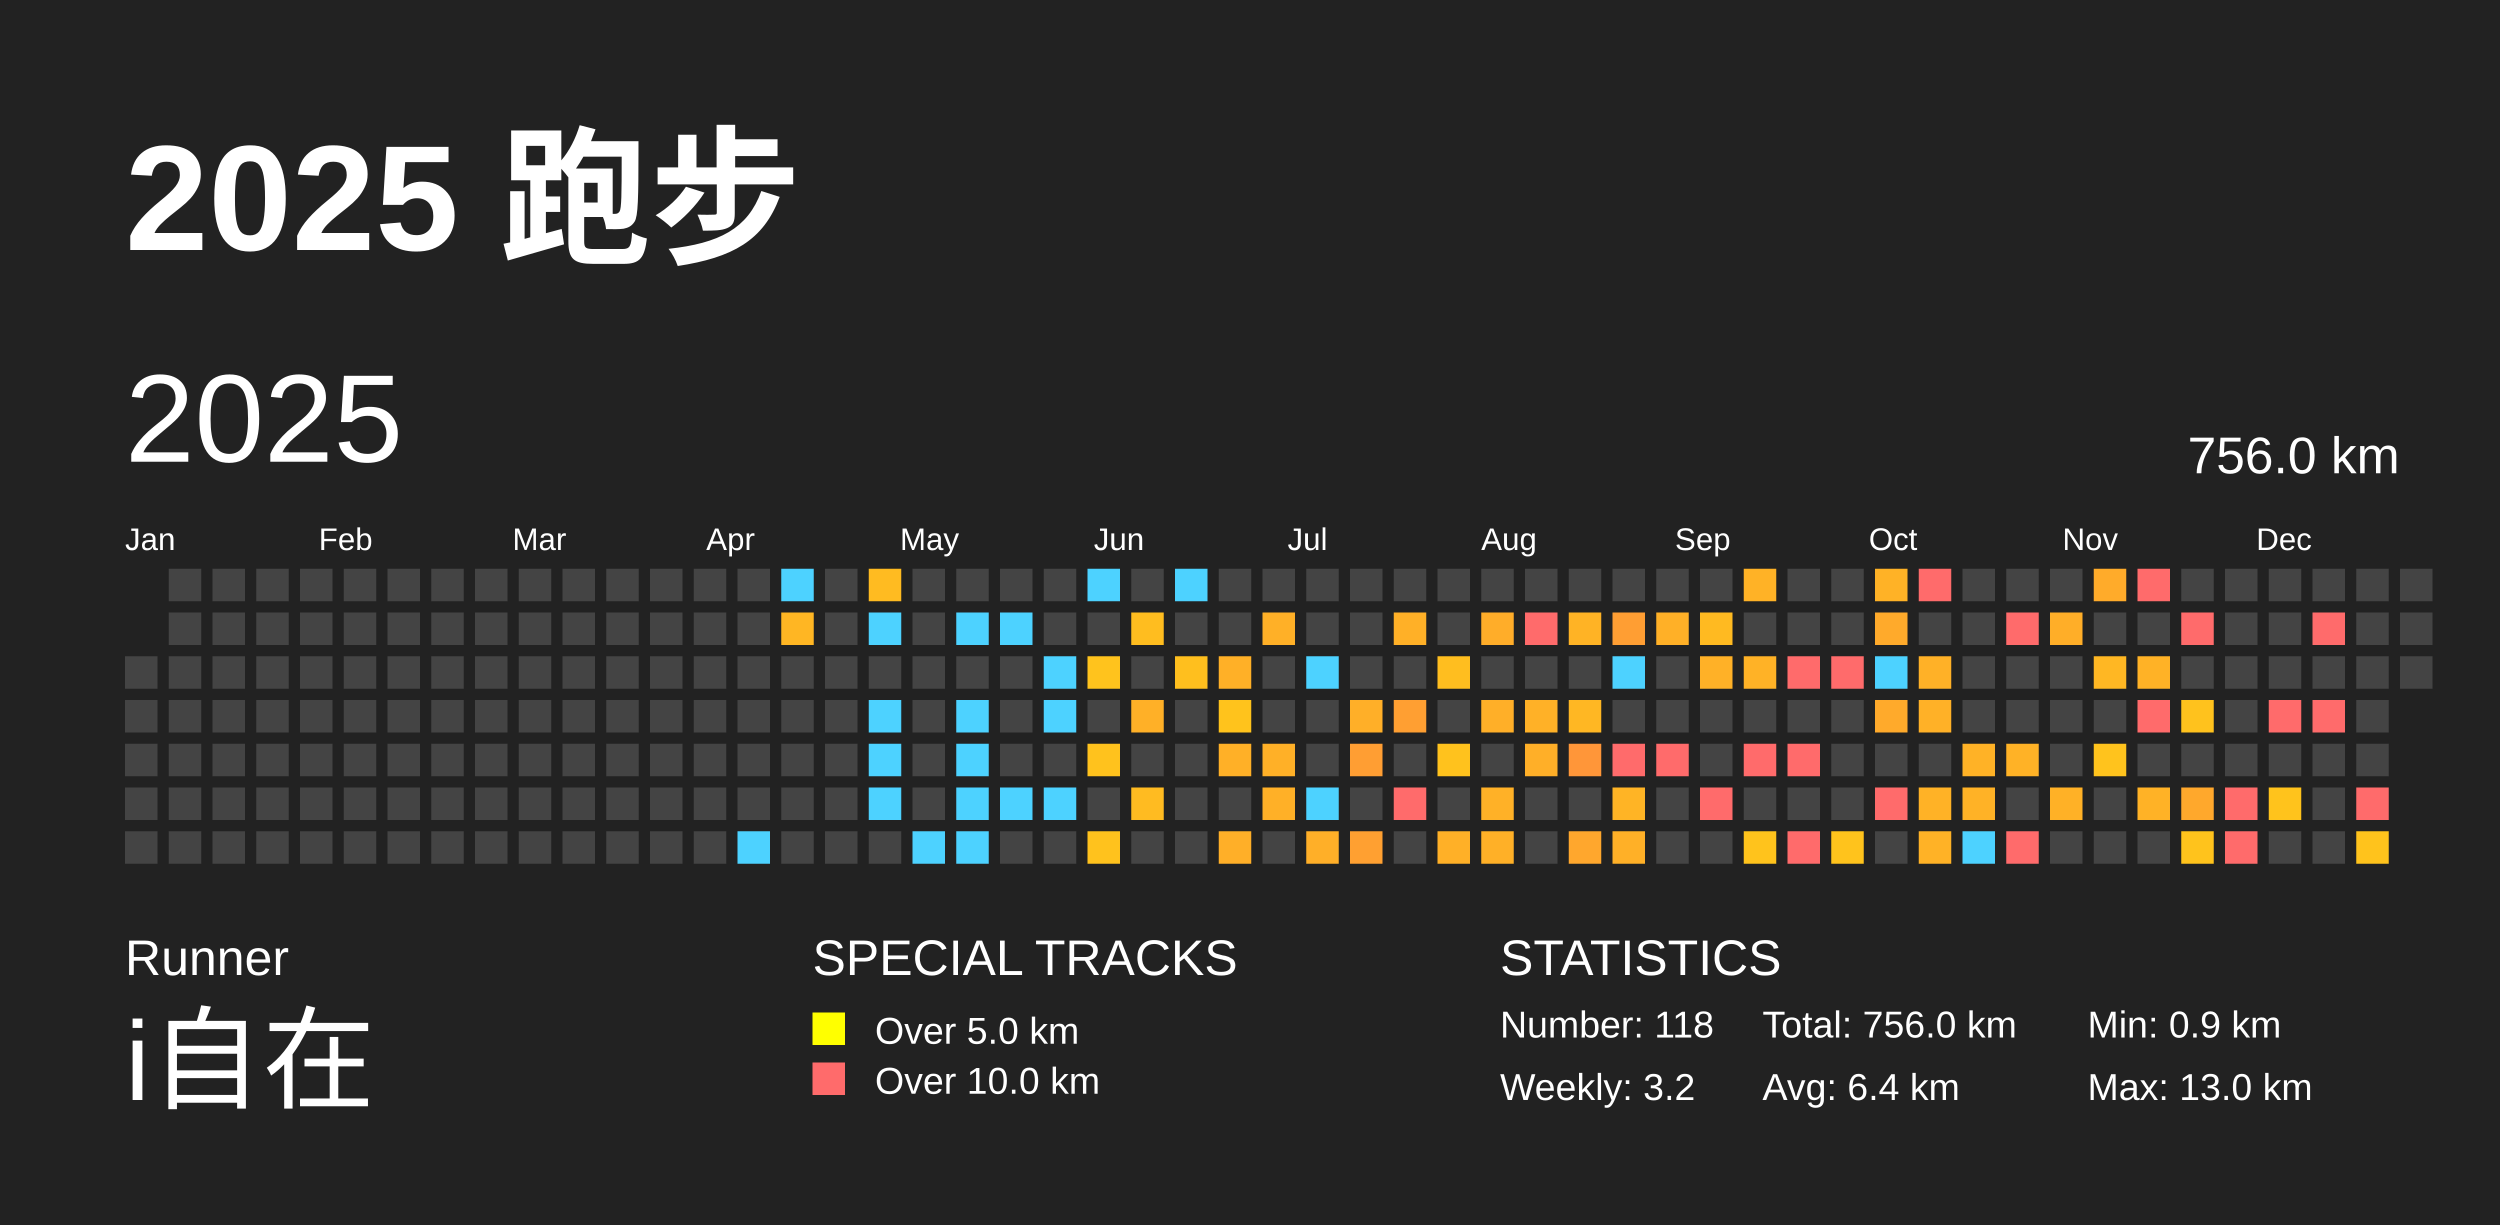
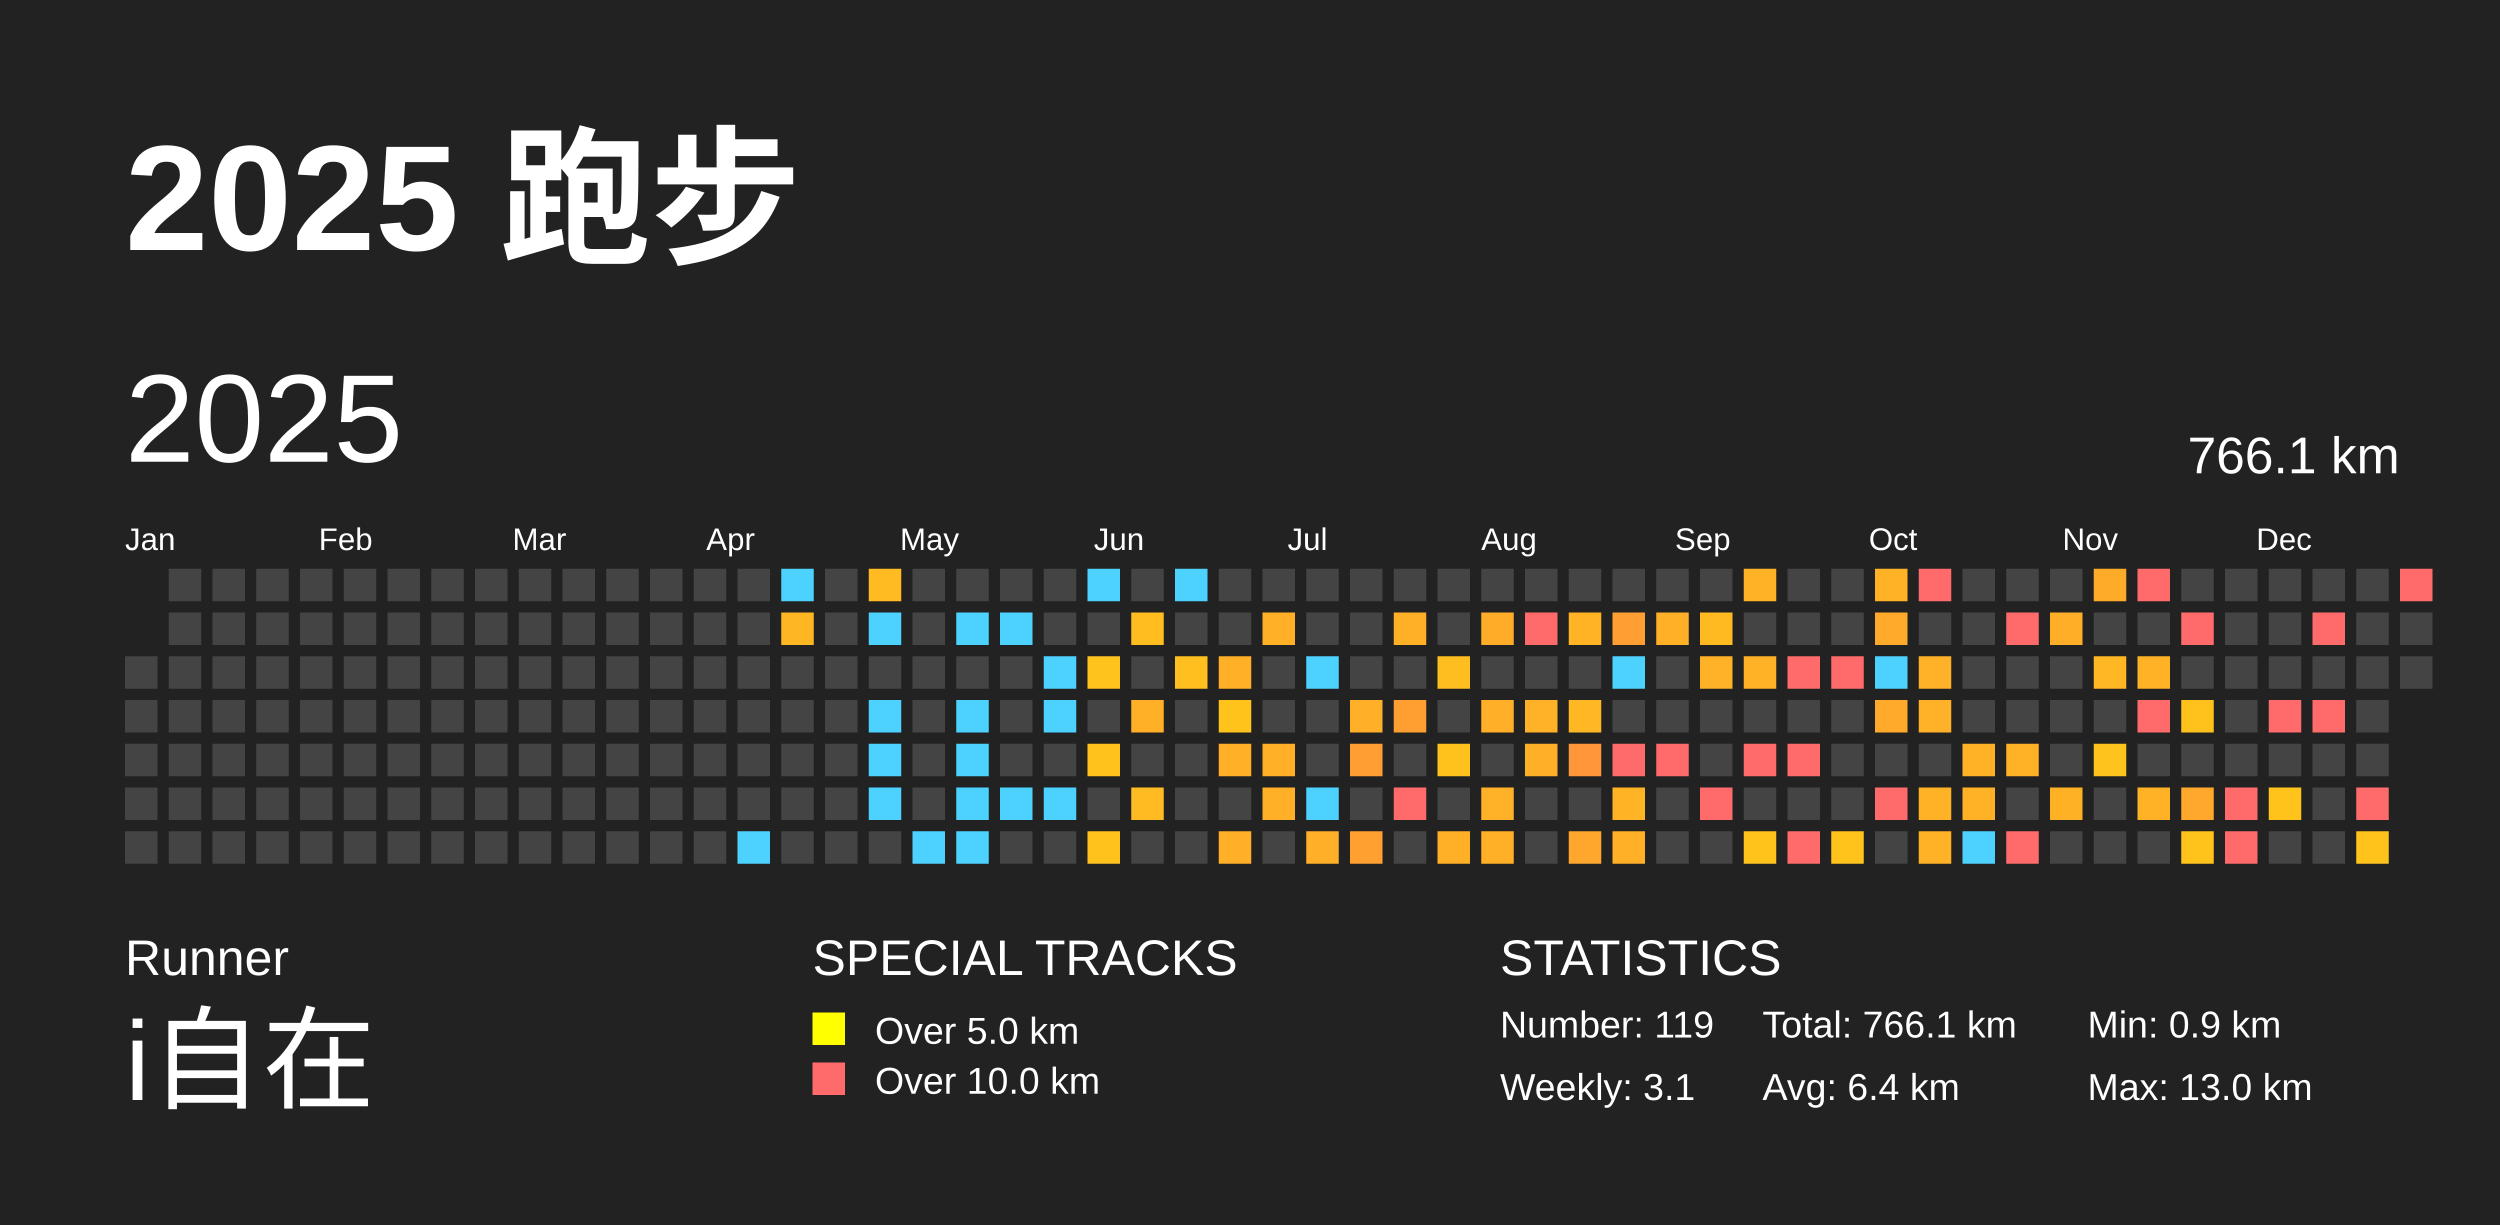
<svg xmlns="http://www.w3.org/2000/svg" baseProfile="full" height="98mm" version="1.1" viewBox="0,0,200,98" width="200mm">
  <defs />
  <rect fill="#222222" height="98" width="200" x="0" y="0" />
  <text fill="#FFFFFF" style="font-size:12px; font-family:Arial; font-weight:bold;" x="10" y="20">2025 跑步</text>
  <text fill="#FFFFFF" style="font-size:4px; font-family:Arial" x="10" y="78">Runner</text>
  <text fill="#FFFFFF" style="font-size:9px; font-family:Arial" x="10" y="88">i自在</text>
  <text fill="#FFFFFF" style="font-size:4px; font-family:Arial" x="65" y="78">SPECIAL TRACKS</text>
  <rect fill="#FFFF00" height="2.6" width="2.6" x="65" y="81" />
  <text fill="#FFFFFF" style="font-size:3px; font-family:Arial" x="70" y="83.5">Over 5.0 km</text>
  <rect fill="#FF6B6B" height="2.6" width="2.6" x="65" y="85" />
  <text fill="#FFFFFF" style="font-size:3px; font-family:Arial" x="70" y="87.5">Over 10.0 km</text>
  <text fill="#FFFFFF" style="font-size:4px; font-family:Arial" x="120" y="78">STATISTICS</text>
-   <text fill="#FFFFFF" style="font-size:3px; font-family:Arial" x="120" y="83">Number: 118</text>
-   <text fill="#FFFFFF" style="font-size:3px; font-family:Arial" x="120" y="88">Weekly: 3.2</text>
-   <text fill="#FFFFFF" style="font-size:3px; font-family:Arial" x="141" y="83">Total: 756.0 km</text>
+   <text fill="#FFFFFF" style="font-size:3px; font-family:Arial" x="120" y="83">Number: 119</text>
+   <text fill="#FFFFFF" style="font-size:3px; font-family:Arial" x="120" y="88">Weekly: 3.1</text>
+   <text fill="#FFFFFF" style="font-size:3px; font-family:Arial" x="141" y="83">Total: 766.1 km</text>
  <text fill="#FFFFFF" style="font-size:3px; font-family:Arial" x="141" y="88">Avg: 6.4 km</text>
  <text fill="#FFFFFF" style="font-size:3px; font-family:Arial" x="167" y="83">Min: 0.9 km</text>
  <text fill="#FFFFFF" style="font-size:3px; font-family:Arial" x="167" y="88">Max: 13.0 km</text>
  <text dominant-baseline="hanging" fill="#FFFFFF" style="font-size:10.0px; font-family:Arial;" x="10" y="30">2025</text>
-   <text dominant-baseline="hanging" fill="#FFFFFF" style="font-size:4.125px; font-family:Arial;" x="175" y="35">756.0 km</text>
+   <text dominant-baseline="hanging" fill="#FFFFFF" style="font-size:4.125px; font-family:Arial;" x="175" y="35">766.1 km</text>
  <text fill="#FFFFFF" style="font-size:2.5px; font-family:Arial" x="10.0" y="44">Jan</text>
  <text fill="#FFFFFF" style="font-size:2.5px; font-family:Arial" x="25.5" y="44">Feb</text>
  <text fill="#FFFFFF" style="font-size:2.5px; font-family:Arial" x="41.0" y="44">Mar</text>
  <text fill="#FFFFFF" style="font-size:2.5px; font-family:Arial" x="56.5" y="44">Apr</text>
  <text fill="#FFFFFF" style="font-size:2.5px; font-family:Arial" x="72.0" y="44">May</text>
  <text fill="#FFFFFF" style="font-size:2.5px; font-family:Arial" x="87.5" y="44">Jun</text>
  <text fill="#FFFFFF" style="font-size:2.5px; font-family:Arial" x="103.0" y="44">Jul</text>
  <text fill="#FFFFFF" style="font-size:2.5px; font-family:Arial" x="118.5" y="44">Aug</text>
  <text fill="#FFFFFF" style="font-size:2.5px; font-family:Arial" x="134.0" y="44">Sep</text>
  <text fill="#FFFFFF" style="font-size:2.5px; font-family:Arial" x="149.5" y="44">Oct</text>
  <text fill="#FFFFFF" style="font-size:2.5px; font-family:Arial" x="165.0" y="44">Nov</text>
  <text fill="#FFFFFF" style="font-size:2.5px; font-family:Arial" x="180.5" y="44">Dec</text>
  <rect fill="#444444" height="2.6" width="2.6" x="10.0" y="52.5" />
  <rect fill="#444444" height="2.6" width="2.6" x="10.0" y="56.0" />
  <rect fill="#444444" height="2.6" width="2.6" x="10.0" y="59.5" />
  <rect fill="#444444" height="2.6" width="2.6" x="10.0" y="63.0" />
  <rect fill="#444444" height="2.6" width="2.6" x="10.0" y="66.5" />
  <rect fill="#444444" height="2.6" width="2.6" x="13.5" y="45.5" />
  <rect fill="#444444" height="2.6" width="2.6" x="13.5" y="49.0" />
  <rect fill="#444444" height="2.6" width="2.6" x="13.5" y="52.5" />
  <rect fill="#444444" height="2.6" width="2.6" x="13.5" y="56.0" />
  <rect fill="#444444" height="2.6" width="2.6" x="13.5" y="59.5" />
  <rect fill="#444444" height="2.6" width="2.6" x="13.5" y="63.0" />
  <rect fill="#444444" height="2.6" width="2.6" x="13.5" y="66.5" />
  <rect fill="#444444" height="2.6" width="2.6" x="17.0" y="45.5" />
  <rect fill="#444444" height="2.6" width="2.6" x="17.0" y="49.0" />
  <rect fill="#444444" height="2.6" width="2.6" x="17.0" y="52.5" />
  <rect fill="#444444" height="2.6" width="2.6" x="17.0" y="56.0" />
  <rect fill="#444444" height="2.6" width="2.6" x="17.0" y="59.5" />
  <rect fill="#444444" height="2.6" width="2.6" x="17.0" y="63.0" />
  <rect fill="#444444" height="2.6" width="2.6" x="17.0" y="66.5" />
  <rect fill="#444444" height="2.6" width="2.6" x="20.5" y="45.5" />
  <rect fill="#444444" height="2.6" width="2.6" x="20.5" y="49.0" />
  <rect fill="#444444" height="2.6" width="2.6" x="20.5" y="52.5" />
  <rect fill="#444444" height="2.6" width="2.6" x="20.5" y="56.0" />
  <rect fill="#444444" height="2.6" width="2.6" x="20.5" y="59.5" />
  <rect fill="#444444" height="2.6" width="2.6" x="20.5" y="63.0" />
  <rect fill="#444444" height="2.6" width="2.6" x="20.5" y="66.5" />
  <rect fill="#444444" height="2.6" width="2.6" x="24.0" y="45.5" />
  <rect fill="#444444" height="2.6" width="2.6" x="24.0" y="49.0" />
  <rect fill="#444444" height="2.6" width="2.6" x="24.0" y="52.5" />
  <rect fill="#444444" height="2.6" width="2.6" x="24.0" y="56.0" />
  <rect fill="#444444" height="2.6" width="2.6" x="24.0" y="59.5" />
  <rect fill="#444444" height="2.6" width="2.6" x="24.0" y="63.0" />
  <rect fill="#444444" height="2.6" width="2.6" x="24.0" y="66.5" />
  <rect fill="#444444" height="2.6" width="2.6" x="27.5" y="45.5" />
  <rect fill="#444444" height="2.6" width="2.6" x="27.5" y="49.0" />
  <rect fill="#444444" height="2.6" width="2.6" x="27.5" y="52.5" />
  <rect fill="#444444" height="2.6" width="2.6" x="27.5" y="56.0" />
  <rect fill="#444444" height="2.6" width="2.6" x="27.5" y="59.5" />
  <rect fill="#444444" height="2.6" width="2.6" x="27.5" y="63.0" />
  <rect fill="#444444" height="2.6" width="2.6" x="27.5" y="66.5" />
  <rect fill="#444444" height="2.6" width="2.6" x="31.0" y="45.5" />
  <rect fill="#444444" height="2.6" width="2.6" x="31.0" y="49.0" />
  <rect fill="#444444" height="2.6" width="2.6" x="31.0" y="52.5" />
  <rect fill="#444444" height="2.6" width="2.6" x="31.0" y="56.0" />
  <rect fill="#444444" height="2.6" width="2.6" x="31.0" y="59.5" />
  <rect fill="#444444" height="2.6" width="2.6" x="31.0" y="63.0" />
  <rect fill="#444444" height="2.6" width="2.6" x="31.0" y="66.5" />
  <rect fill="#444444" height="2.6" width="2.6" x="34.5" y="45.5" />
  <rect fill="#444444" height="2.6" width="2.6" x="34.5" y="49.0" />
  <rect fill="#444444" height="2.6" width="2.6" x="34.5" y="52.5" />
  <rect fill="#444444" height="2.6" width="2.6" x="34.5" y="56.0" />
  <rect fill="#444444" height="2.6" width="2.6" x="34.5" y="59.5" />
  <rect fill="#444444" height="2.6" width="2.6" x="34.5" y="63.0" />
  <rect fill="#444444" height="2.6" width="2.6" x="34.5" y="66.5" />
  <rect fill="#444444" height="2.6" width="2.6" x="38.0" y="45.5" />
  <rect fill="#444444" height="2.6" width="2.6" x="38.0" y="49.0" />
  <rect fill="#444444" height="2.6" width="2.6" x="38.0" y="52.5" />
  <rect fill="#444444" height="2.6" width="2.6" x="38.0" y="56.0" />
  <rect fill="#444444" height="2.6" width="2.6" x="38.0" y="59.5" />
  <rect fill="#444444" height="2.6" width="2.6" x="38.0" y="63.0" />
  <rect fill="#444444" height="2.6" width="2.6" x="38.0" y="66.5" />
  <rect fill="#444444" height="2.6" width="2.6" x="41.5" y="45.5" />
  <rect fill="#444444" height="2.6" width="2.6" x="41.5" y="49.0" />
  <rect fill="#444444" height="2.6" width="2.6" x="41.5" y="52.5" />
  <rect fill="#444444" height="2.6" width="2.6" x="41.5" y="56.0" />
  <rect fill="#444444" height="2.6" width="2.6" x="41.5" y="59.5" />
  <rect fill="#444444" height="2.6" width="2.6" x="41.5" y="63.0" />
  <rect fill="#444444" height="2.6" width="2.6" x="41.5" y="66.5" />
  <rect fill="#444444" height="2.6" width="2.6" x="45.0" y="45.5" />
  <rect fill="#444444" height="2.6" width="2.6" x="45.0" y="49.0" />
  <rect fill="#444444" height="2.6" width="2.6" x="45.0" y="52.5" />
  <rect fill="#444444" height="2.6" width="2.6" x="45.0" y="56.0" />
  <rect fill="#444444" height="2.6" width="2.6" x="45.0" y="59.5" />
  <rect fill="#444444" height="2.6" width="2.6" x="45.0" y="63.0" />
  <rect fill="#444444" height="2.6" width="2.6" x="45.0" y="66.5" />
  <rect fill="#444444" height="2.6" width="2.6" x="48.5" y="45.5" />
  <rect fill="#444444" height="2.6" width="2.6" x="48.5" y="49.0" />
  <rect fill="#444444" height="2.6" width="2.6" x="48.5" y="52.5" />
  <rect fill="#444444" height="2.6" width="2.6" x="48.5" y="56.0" />
  <rect fill="#444444" height="2.6" width="2.6" x="48.5" y="59.5" />
  <rect fill="#444444" height="2.6" width="2.6" x="48.5" y="63.0" />
  <rect fill="#444444" height="2.6" width="2.6" x="48.5" y="66.5" />
  <rect fill="#444444" height="2.6" width="2.6" x="52.0" y="45.5" />
  <rect fill="#444444" height="2.6" width="2.6" x="52.0" y="49.0" />
  <rect fill="#444444" height="2.6" width="2.6" x="52.0" y="52.5" />
  <rect fill="#444444" height="2.6" width="2.6" x="52.0" y="56.0" />
  <rect fill="#444444" height="2.6" width="2.6" x="52.0" y="59.5" />
  <rect fill="#444444" height="2.6" width="2.6" x="52.0" y="63.0" />
  <rect fill="#444444" height="2.6" width="2.6" x="52.0" y="66.5" />
  <rect fill="#444444" height="2.6" width="2.6" x="55.5" y="45.5" />
  <rect fill="#444444" height="2.6" width="2.6" x="55.5" y="49.0" />
  <rect fill="#444444" height="2.6" width="2.6" x="55.5" y="52.5" />
  <rect fill="#444444" height="2.6" width="2.6" x="55.5" y="56.0" />
  <rect fill="#444444" height="2.6" width="2.6" x="55.5" y="59.5" />
  <rect fill="#444444" height="2.6" width="2.6" x="55.5" y="63.0" />
  <rect fill="#444444" height="2.6" width="2.6" x="55.5" y="66.5" />
  <rect fill="#444444" height="2.6" width="2.6" x="59.0" y="45.5" />
  <rect fill="#444444" height="2.6" width="2.6" x="59.0" y="49.0" />
  <rect fill="#444444" height="2.6" width="2.6" x="59.0" y="52.5" />
  <rect fill="#444444" height="2.6" width="2.6" x="59.0" y="56.0" />
  <rect fill="#444444" height="2.6" width="2.6" x="59.0" y="59.5" />
  <rect fill="#444444" height="2.6" width="2.6" x="59.0" y="63.0" />
  <rect fill="#4dd2ff" height="2.6" width="2.6" x="59.0" y="66.5" />
  <rect fill="#4dd2ff" height="2.6" width="2.6" x="62.5" y="45.5" />
  <rect fill="#ffb623" height="2.6" width="2.6" x="62.5" y="49.0" />
  <rect fill="#444444" height="2.6" width="2.6" x="62.5" y="52.5" />
  <rect fill="#444444" height="2.6" width="2.6" x="62.5" y="56.0" />
  <rect fill="#444444" height="2.6" width="2.6" x="62.5" y="59.5" />
  <rect fill="#444444" height="2.6" width="2.6" x="62.5" y="63.0" />
  <rect fill="#444444" height="2.6" width="2.6" x="62.5" y="66.5" />
  <rect fill="#444444" height="2.6" width="2.6" x="66.0" y="45.5" />
  <rect fill="#444444" height="2.6" width="2.6" x="66.0" y="49.0" />
  <rect fill="#444444" height="2.6" width="2.6" x="66.0" y="52.5" />
  <rect fill="#444444" height="2.6" width="2.6" x="66.0" y="56.0" />
  <rect fill="#444444" height="2.6" width="2.6" x="66.0" y="59.5" />
  <rect fill="#444444" height="2.6" width="2.6" x="66.0" y="63.0" />
  <rect fill="#444444" height="2.6" width="2.6" x="66.0" y="66.5" />
  <rect fill="#ffbb21" height="2.6" width="2.6" x="69.5" y="45.5" />
  <rect fill="#4dd2ff" height="2.6" width="2.6" x="69.5" y="49.0" />
  <rect fill="#444444" height="2.6" width="2.6" x="69.5" y="52.5" />
  <rect fill="#4dd2ff" height="2.6" width="2.6" x="69.5" y="56.0" />
  <rect fill="#4dd2ff" height="2.6" width="2.6" x="69.5" y="59.5" />
  <rect fill="#4dd2ff" height="2.6" width="2.6" x="69.5" y="63.0" />
  <rect fill="#444444" height="2.6" width="2.6" x="69.5" y="66.5" />
  <rect fill="#444444" height="2.6" width="2.6" x="73.0" y="45.5" />
  <rect fill="#444444" height="2.6" width="2.6" x="73.0" y="49.0" />
  <rect fill="#444444" height="2.6" width="2.6" x="73.0" y="52.5" />
  <rect fill="#444444" height="2.6" width="2.6" x="73.0" y="56.0" />
  <rect fill="#444444" height="2.6" width="2.6" x="73.0" y="59.5" />
  <rect fill="#444444" height="2.6" width="2.6" x="73.0" y="63.0" />
  <rect fill="#4dd2ff" height="2.6" width="2.6" x="73.0" y="66.5" />
  <rect fill="#444444" height="2.6" width="2.6" x="76.5" y="45.5" />
  <rect fill="#4dd2ff" height="2.6" width="2.6" x="76.5" y="49.0" />
  <rect fill="#444444" height="2.6" width="2.6" x="76.5" y="52.5" />
  <rect fill="#4dd2ff" height="2.6" width="2.6" x="76.5" y="56.0" />
  <rect fill="#4dd2ff" height="2.6" width="2.6" x="76.5" y="59.5" />
  <rect fill="#4dd2ff" height="2.6" width="2.6" x="76.5" y="63.0" />
  <rect fill="#4dd2ff" height="2.6" width="2.6" x="76.5" y="66.5" />
  <rect fill="#444444" height="2.6" width="2.6" x="80.0" y="45.5" />
  <rect fill="#4dd2ff" height="2.6" width="2.6" x="80.0" y="49.0" />
  <rect fill="#444444" height="2.6" width="2.6" x="80.0" y="52.5" />
  <rect fill="#444444" height="2.6" width="2.6" x="80.0" y="56.0" />
  <rect fill="#444444" height="2.6" width="2.6" x="80.0" y="59.5" />
  <rect fill="#4dd2ff" height="2.6" width="2.6" x="80.0" y="63.0" />
  <rect fill="#444444" height="2.6" width="2.6" x="80.0" y="66.5" />
  <rect fill="#444444" height="2.6" width="2.6" x="83.5" y="45.5" />
  <rect fill="#444444" height="2.6" width="2.6" x="83.5" y="49.0" />
  <rect fill="#4dd2ff" height="2.6" width="2.6" x="83.5" y="52.5" />
  <rect fill="#4dd2ff" height="2.6" width="2.6" x="83.5" y="56.0" />
  <rect fill="#444444" height="2.6" width="2.6" x="83.5" y="59.5" />
  <rect fill="#4dd2ff" height="2.6" width="2.6" x="83.5" y="63.0" />
  <rect fill="#444444" height="2.6" width="2.6" x="83.5" y="66.5" />
  <rect fill="#4dd2ff" height="2.6" width="2.6" x="87.0" y="45.5" />
  <rect fill="#444444" height="2.6" width="2.6" x="87.0" y="49.0" />
  <rect fill="#ffc31d" height="2.6" width="2.6" x="87.0" y="52.5" />
  <rect fill="#444444" height="2.6" width="2.6" x="87.0" y="56.0" />
  <rect fill="#ffc21d" height="2.6" width="2.6" x="87.0" y="59.5" />
  <rect fill="#444444" height="2.6" width="2.6" x="87.0" y="63.0" />
  <rect fill="#ffc21d" height="2.6" width="2.6" x="87.0" y="66.5" />
  <rect fill="#444444" height="2.6" width="2.6" x="90.5" y="45.5" />
  <rect fill="#ffbd1f" height="2.6" width="2.6" x="90.5" y="49.0" />
  <rect fill="#444444" height="2.6" width="2.6" x="90.5" y="52.5" />
  <rect fill="#ffb027" height="2.6" width="2.6" x="90.5" y="56.0" />
  <rect fill="#444444" height="2.6" width="2.6" x="90.5" y="59.5" />
  <rect fill="#ffbb21" height="2.6" width="2.6" x="90.5" y="63.0" />
  <rect fill="#444444" height="2.6" width="2.6" x="90.5" y="66.5" />
  <rect fill="#4dd2ff" height="2.6" width="2.6" x="94.0" y="45.5" />
  <rect fill="#444444" height="2.6" width="2.6" x="94.0" y="49.0" />
  <rect fill="#ffbf1e" height="2.6" width="2.6" x="94.0" y="52.5" />
  <rect fill="#444444" height="2.6" width="2.6" x="94.0" y="56.0" />
  <rect fill="#444444" height="2.6" width="2.6" x="94.0" y="59.5" />
  <rect fill="#444444" height="2.6" width="2.6" x="94.0" y="63.0" />
  <rect fill="#444444" height="2.6" width="2.6" x="94.0" y="66.5" />
  <rect fill="#444444" height="2.6" width="2.6" x="97.5" y="45.5" />
  <rect fill="#444444" height="2.6" width="2.6" x="97.5" y="49.0" />
  <rect fill="#ffb027" height="2.6" width="2.6" x="97.5" y="52.5" />
  <rect fill="#ffc31c" height="2.6" width="2.6" x="97.5" y="56.0" />
  <rect fill="#ffb027" height="2.6" width="2.6" x="97.5" y="59.5" />
  <rect fill="#444444" height="2.6" width="2.6" x="97.5" y="63.0" />
  <rect fill="#ffaf28" height="2.6" width="2.6" x="97.5" y="66.5" />
  <rect fill="#444444" height="2.6" width="2.6" x="101.0" y="45.5" />
  <rect fill="#ffb027" height="2.6" width="2.6" x="101.0" y="49.0" />
  <rect fill="#444444" height="2.6" width="2.6" x="101.0" y="52.5" />
  <rect fill="#444444" height="2.6" width="2.6" x="101.0" y="56.0" />
  <rect fill="#ffb027" height="2.6" width="2.6" x="101.0" y="59.5" />
  <rect fill="#ffb027" height="2.6" width="2.6" x="101.0" y="63.0" />
  <rect fill="#444444" height="2.6" width="2.6" x="101.0" y="66.5" />
  <rect fill="#444444" height="2.6" width="2.6" x="104.5" y="45.5" />
  <rect fill="#444444" height="2.6" width="2.6" x="104.5" y="49.0" />
  <rect fill="#4dd2ff" height="2.6" width="2.6" x="104.5" y="52.5" />
  <rect fill="#444444" height="2.6" width="2.6" x="104.5" y="56.0" />
  <rect fill="#444444" height="2.6" width="2.6" x="104.5" y="59.5" />
  <rect fill="#4dd2ff" height="2.6" width="2.6" x="104.5" y="63.0" />
  <rect fill="#ffaf28" height="2.6" width="2.6" x="104.5" y="66.5" />
  <rect fill="#444444" height="2.6" width="2.6" x="108.0" y="45.5" />
  <rect fill="#444444" height="2.6" width="2.6" x="108.0" y="49.0" />
  <rect fill="#444444" height="2.6" width="2.6" x="108.0" y="52.5" />
  <rect fill="#ffaf28" height="2.6" width="2.6" x="108.0" y="56.0" />
  <rect fill="#ff9e33" height="2.6" width="2.6" x="108.0" y="59.5" />
  <rect fill="#444444" height="2.6" width="2.6" x="108.0" y="63.0" />
  <rect fill="#ffa031" height="2.6" width="2.6" x="108.0" y="66.5" />
  <rect fill="#444444" height="2.6" width="2.6" x="111.5" y="45.5" />
  <rect fill="#ffb027" height="2.6" width="2.6" x="111.5" y="49.0" />
  <rect fill="#444444" height="2.6" width="2.6" x="111.5" y="52.5" />
  <rect fill="#ff9f32" height="2.6" width="2.6" x="111.5" y="56.0" />
  <rect fill="#444444" height="2.6" width="2.6" x="111.5" y="59.5" />
  <rect fill="#FF6B6B" height="2.6" width="2.6" x="111.5" y="63.0" />
  <rect fill="#444444" height="2.6" width="2.6" x="111.5" y="66.5" />
  <rect fill="#444444" height="2.6" width="2.6" x="115.0" y="45.5" />
  <rect fill="#444444" height="2.6" width="2.6" x="115.0" y="49.0" />
  <rect fill="#ffbe1f" height="2.6" width="2.6" x="115.0" y="52.5" />
  <rect fill="#444444" height="2.6" width="2.6" x="115.0" y="56.0" />
  <rect fill="#ffc21d" height="2.6" width="2.6" x="115.0" y="59.5" />
  <rect fill="#444444" height="2.6" width="2.6" x="115.0" y="63.0" />
  <rect fill="#ffb027" height="2.6" width="2.6" x="115.0" y="66.5" />
  <rect fill="#444444" height="2.6" width="2.6" x="118.5" y="45.5" />
  <rect fill="#ffad29" height="2.6" width="2.6" x="118.5" y="49.0" />
  <rect fill="#444444" height="2.6" width="2.6" x="118.5" y="52.5" />
  <rect fill="#ffaf28" height="2.6" width="2.6" x="118.5" y="56.0" />
  <rect fill="#444444" height="2.6" width="2.6" x="118.5" y="59.5" />
  <rect fill="#ffb127" height="2.6" width="2.6" x="118.5" y="63.0" />
  <rect fill="#ffb027" height="2.6" width="2.6" x="118.5" y="66.5" />
  <rect fill="#444444" height="2.6" width="2.6" x="122.0" y="45.5" />
  <rect fill="#FF6B6B" height="2.6" width="2.6" x="122.0" y="49.0" />
  <rect fill="#444444" height="2.6" width="2.6" x="122.0" y="52.5" />
  <rect fill="#ffb127" height="2.6" width="2.6" x="122.0" y="56.0" />
  <rect fill="#ffaf28" height="2.6" width="2.6" x="122.0" y="59.5" />
  <rect fill="#444444" height="2.6" width="2.6" x="122.0" y="63.0" />
  <rect fill="#444444" height="2.6" width="2.6" x="122.0" y="66.5" />
  <rect fill="#444444" height="2.6" width="2.6" x="125.5" y="45.5" />
  <rect fill="#ffb325" height="2.6" width="2.6" x="125.5" y="49.0" />
  <rect fill="#444444" height="2.6" width="2.6" x="125.5" y="52.5" />
  <rect fill="#ffb723" height="2.6" width="2.6" x="125.5" y="56.0" />
  <rect fill="#ff9639" height="2.6" width="2.6" x="125.5" y="59.5" />
  <rect fill="#444444" height="2.6" width="2.6" x="125.5" y="63.0" />
  <rect fill="#ffa72d" height="2.6" width="2.6" x="125.5" y="66.5" />
  <rect fill="#444444" height="2.6" width="2.6" x="129.0" y="45.5" />
  <rect fill="#ff9e33" height="2.6" width="2.6" x="129.0" y="49.0" />
  <rect fill="#4dd2ff" height="2.6" width="2.6" x="129.0" y="52.5" />
  <rect fill="#444444" height="2.6" width="2.6" x="129.0" y="56.0" />
  <rect fill="#FF6B6B" height="2.6" width="2.6" x="129.0" y="59.5" />
  <rect fill="#ffb425" height="2.6" width="2.6" x="129.0" y="63.0" />
  <rect fill="#ffb027" height="2.6" width="2.6" x="129.0" y="66.5" />
  <rect fill="#444444" height="2.6" width="2.6" x="132.5" y="45.5" />
  <rect fill="#ffb027" height="2.6" width="2.6" x="132.5" y="49.0" />
  <rect fill="#444444" height="2.6" width="2.6" x="132.5" y="52.5" />
  <rect fill="#444444" height="2.6" width="2.6" x="132.5" y="56.0" />
  <rect fill="#FF6B6B" height="2.6" width="2.6" x="132.5" y="59.5" />
  <rect fill="#444444" height="2.6" width="2.6" x="132.5" y="63.0" />
  <rect fill="#444444" height="2.6" width="2.6" x="132.5" y="66.5" />
  <rect fill="#444444" height="2.6" width="2.6" x="136.0" y="45.5" />
  <rect fill="#ffba21" height="2.6" width="2.6" x="136.0" y="49.0" />
  <rect fill="#ffb127" height="2.6" width="2.6" x="136.0" y="52.5" />
  <rect fill="#444444" height="2.6" width="2.6" x="136.0" y="56.0" />
  <rect fill="#444444" height="2.6" width="2.6" x="136.0" y="59.5" />
  <rect fill="#FF6B6B" height="2.6" width="2.6" x="136.0" y="63.0" />
  <rect fill="#444444" height="2.6" width="2.6" x="136.0" y="66.5" />
  <rect fill="#ffb226" height="2.6" width="2.6" x="139.5" y="45.5" />
  <rect fill="#444444" height="2.6" width="2.6" x="139.5" y="49.0" />
  <rect fill="#ffb226" height="2.6" width="2.6" x="139.5" y="52.5" />
  <rect fill="#444444" height="2.6" width="2.6" x="139.5" y="56.0" />
  <rect fill="#FF6B6B" height="2.6" width="2.6" x="139.5" y="59.5" />
  <rect fill="#444444" height="2.6" width="2.6" x="139.5" y="63.0" />
  <rect fill="#ffc31c" height="2.6" width="2.6" x="139.5" y="66.5" />
  <rect fill="#444444" height="2.6" width="2.6" x="143.0" y="45.5" />
  <rect fill="#444444" height="2.6" width="2.6" x="143.0" y="49.0" />
  <rect fill="#FF6B6B" height="2.6" width="2.6" x="143.0" y="52.5" />
  <rect fill="#444444" height="2.6" width="2.6" x="143.0" y="56.0" />
  <rect fill="#FF6B6B" height="2.6" width="2.6" x="143.0" y="59.5" />
  <rect fill="#444444" height="2.6" width="2.6" x="143.0" y="63.0" />
  <rect fill="#FF6B6B" height="2.6" width="2.6" x="143.0" y="66.5" />
  <rect fill="#444444" height="2.6" width="2.6" x="146.5" y="45.5" />
  <rect fill="#444444" height="2.6" width="2.6" x="146.5" y="49.0" />
  <rect fill="#FF6B6B" height="2.6" width="2.6" x="146.5" y="52.5" />
  <rect fill="#444444" height="2.6" width="2.6" x="146.5" y="56.0" />
  <rect fill="#444444" height="2.6" width="2.6" x="146.5" y="59.5" />
  <rect fill="#444444" height="2.6" width="2.6" x="146.5" y="63.0" />
  <rect fill="#ffc31c" height="2.6" width="2.6" x="146.5" y="66.5" />
  <rect fill="#ffb226" height="2.6" width="2.6" x="150.0" y="45.5" />
  <rect fill="#ffaa2b" height="2.6" width="2.6" x="150.0" y="49.0" />
  <rect fill="#4dd2ff" height="2.6" width="2.6" x="150.0" y="52.5" />
  <rect fill="#ffaa2b" height="2.6" width="2.6" x="150.0" y="56.0" />
  <rect fill="#444444" height="2.6" width="2.6" x="150.0" y="59.5" />
  <rect fill="#FF6B6B" height="2.6" width="2.6" x="150.0" y="63.0" />
  <rect fill="#444444" height="2.6" width="2.6" x="150.0" y="66.5" />
  <rect fill="#FF6B6B" height="2.6" width="2.6" x="153.5" y="45.5" />
  <rect fill="#444444" height="2.6" width="2.6" x="153.5" y="49.0" />
  <rect fill="#ffb127" height="2.6" width="2.6" x="153.5" y="52.5" />
  <rect fill="#ffb127" height="2.6" width="2.6" x="153.5" y="56.0" />
  <rect fill="#444444" height="2.6" width="2.6" x="153.5" y="59.5" />
  <rect fill="#ffb226" height="2.6" width="2.6" x="153.5" y="63.0" />
  <rect fill="#ffb226" height="2.6" width="2.6" x="153.5" y="66.5" />
  <rect fill="#444444" height="2.6" width="2.6" x="157.0" y="45.5" />
  <rect fill="#444444" height="2.6" width="2.6" x="157.0" y="49.0" />
  <rect fill="#444444" height="2.6" width="2.6" x="157.0" y="52.5" />
  <rect fill="#444444" height="2.6" width="2.6" x="157.0" y="56.0" />
  <rect fill="#ffb226" height="2.6" width="2.6" x="157.0" y="59.5" />
  <rect fill="#ffb226" height="2.6" width="2.6" x="157.0" y="63.0" />
  <rect fill="#4dd2ff" height="2.6" width="2.6" x="157.0" y="66.5" />
  <rect fill="#444444" height="2.6" width="2.6" x="160.5" y="45.5" />
  <rect fill="#FF6B6B" height="2.6" width="2.6" x="160.5" y="49.0" />
  <rect fill="#444444" height="2.6" width="2.6" x="160.5" y="52.5" />
  <rect fill="#444444" height="2.6" width="2.6" x="160.5" y="56.0" />
  <rect fill="#ffb226" height="2.6" width="2.6" x="160.5" y="59.5" />
  <rect fill="#444444" height="2.6" width="2.6" x="160.5" y="63.0" />
  <rect fill="#FF6B6B" height="2.6" width="2.6" x="160.5" y="66.5" />
  <rect fill="#444444" height="2.6" width="2.6" x="164.0" y="45.5" />
  <rect fill="#ffae28" height="2.6" width="2.6" x="164.0" y="49.0" />
  <rect fill="#444444" height="2.6" width="2.6" x="164.0" y="52.5" />
  <rect fill="#444444" height="2.6" width="2.6" x="164.0" y="56.0" />
  <rect fill="#444444" height="2.6" width="2.6" x="164.0" y="59.5" />
  <rect fill="#ffb126" height="2.6" width="2.6" x="164.0" y="63.0" />
  <rect fill="#444444" height="2.6" width="2.6" x="164.0" y="66.5" />
  <rect fill="#ffab2a" height="2.6" width="2.6" x="167.5" y="45.5" />
  <rect fill="#444444" height="2.6" width="2.6" x="167.5" y="49.0" />
  <rect fill="#ffb723" height="2.6" width="2.6" x="167.5" y="52.5" />
  <rect fill="#444444" height="2.6" width="2.6" x="167.5" y="56.0" />
  <rect fill="#ffc31d" height="2.6" width="2.6" x="167.5" y="59.5" />
  <rect fill="#444444" height="2.6" width="2.6" x="167.5" y="63.0" />
  <rect fill="#444444" height="2.6" width="2.6" x="167.5" y="66.5" />
  <rect fill="#FF6B6B" height="2.6" width="2.6" x="171.0" y="45.5" />
  <rect fill="#444444" height="2.6" width="2.6" x="171.0" y="49.0" />
  <rect fill="#ffb226" height="2.6" width="2.6" x="171.0" y="52.5" />
  <rect fill="#FF6B6B" height="2.6" width="2.6" x="171.0" y="56.0" />
  <rect fill="#444444" height="2.6" width="2.6" x="171.0" y="59.5" />
  <rect fill="#ffb226" height="2.6" width="2.6" x="171.0" y="63.0" />
  <rect fill="#444444" height="2.6" width="2.6" x="171.0" y="66.5" />
  <rect fill="#444444" height="2.6" width="2.6" x="174.5" y="45.5" />
  <rect fill="#FF6B6B" height="2.6" width="2.6" x="174.5" y="49.0" />
  <rect fill="#444444" height="2.6" width="2.6" x="174.5" y="52.5" />
  <rect fill="#ffc21d" height="2.6" width="2.6" x="174.5" y="56.0" />
  <rect fill="#444444" height="2.6" width="2.6" x="174.5" y="59.5" />
  <rect fill="#ffa82c" height="2.6" width="2.6" x="174.5" y="63.0" />
  <rect fill="#ffc31c" height="2.6" width="2.6" x="174.5" y="66.5" />
  <rect fill="#444444" height="2.6" width="2.6" x="178.0" y="45.5" />
  <rect fill="#444444" height="2.6" width="2.6" x="178.0" y="49.0" />
  <rect fill="#444444" height="2.6" width="2.6" x="178.0" y="52.5" />
  <rect fill="#444444" height="2.6" width="2.6" x="178.0" y="56.0" />
  <rect fill="#444444" height="2.6" width="2.6" x="178.0" y="59.5" />
  <rect fill="#FF6B6B" height="2.6" width="2.6" x="178.0" y="63.0" />
  <rect fill="#FF6B6B" height="2.6" width="2.6" x="178.0" y="66.5" />
  <rect fill="#444444" height="2.6" width="2.6" x="181.5" y="45.5" />
  <rect fill="#444444" height="2.6" width="2.6" x="181.5" y="49.0" />
  <rect fill="#444444" height="2.6" width="2.6" x="181.5" y="52.5" />
  <rect fill="#FF6B6B" height="2.6" width="2.6" x="181.5" y="56.0" />
  <rect fill="#444444" height="2.6" width="2.6" x="181.5" y="59.5" />
  <rect fill="#ffc31c" height="2.6" width="2.6" x="181.5" y="63.0" />
  <rect fill="#444444" height="2.6" width="2.6" x="181.5" y="66.5" />
  <rect fill="#444444" height="2.6" width="2.6" x="185.0" y="45.5" />
  <rect fill="#FF6B6B" height="2.6" width="2.6" x="185.0" y="49.0" />
  <rect fill="#444444" height="2.6" width="2.6" x="185.0" y="52.5" />
  <rect fill="#FF6B6B" height="2.6" width="2.6" x="185.0" y="56.0" />
  <rect fill="#444444" height="2.6" width="2.6" x="185.0" y="59.5" />
  <rect fill="#444444" height="2.6" width="2.6" x="185.0" y="63.0" />
  <rect fill="#444444" height="2.6" width="2.6" x="185.0" y="66.5" />
  <rect fill="#444444" height="2.6" width="2.6" x="188.5" y="45.5" />
  <rect fill="#444444" height="2.6" width="2.6" x="188.5" y="49.0" />
  <rect fill="#444444" height="2.6" width="2.6" x="188.5" y="52.5" />
  <rect fill="#444444" height="2.6" width="2.6" x="188.5" y="56.0" />
  <rect fill="#444444" height="2.6" width="2.6" x="188.5" y="59.5" />
  <rect fill="#FF6B6B" height="2.6" width="2.6" x="188.5" y="63.0" />
  <rect fill="#ffc31c" height="2.6" width="2.6" x="188.5" y="66.5" />
-   <rect fill="#444444" height="2.6" width="2.6" x="192.0" y="45.5" />
+   <rect fill="#FF6B6B" height="2.6" width="2.6" x="192.0" y="45.5" />
  <rect fill="#444444" height="2.6" width="2.6" x="192.0" y="49.0" />
  <rect fill="#444444" height="2.6" width="2.6" x="192.0" y="52.5" />
</svg>
